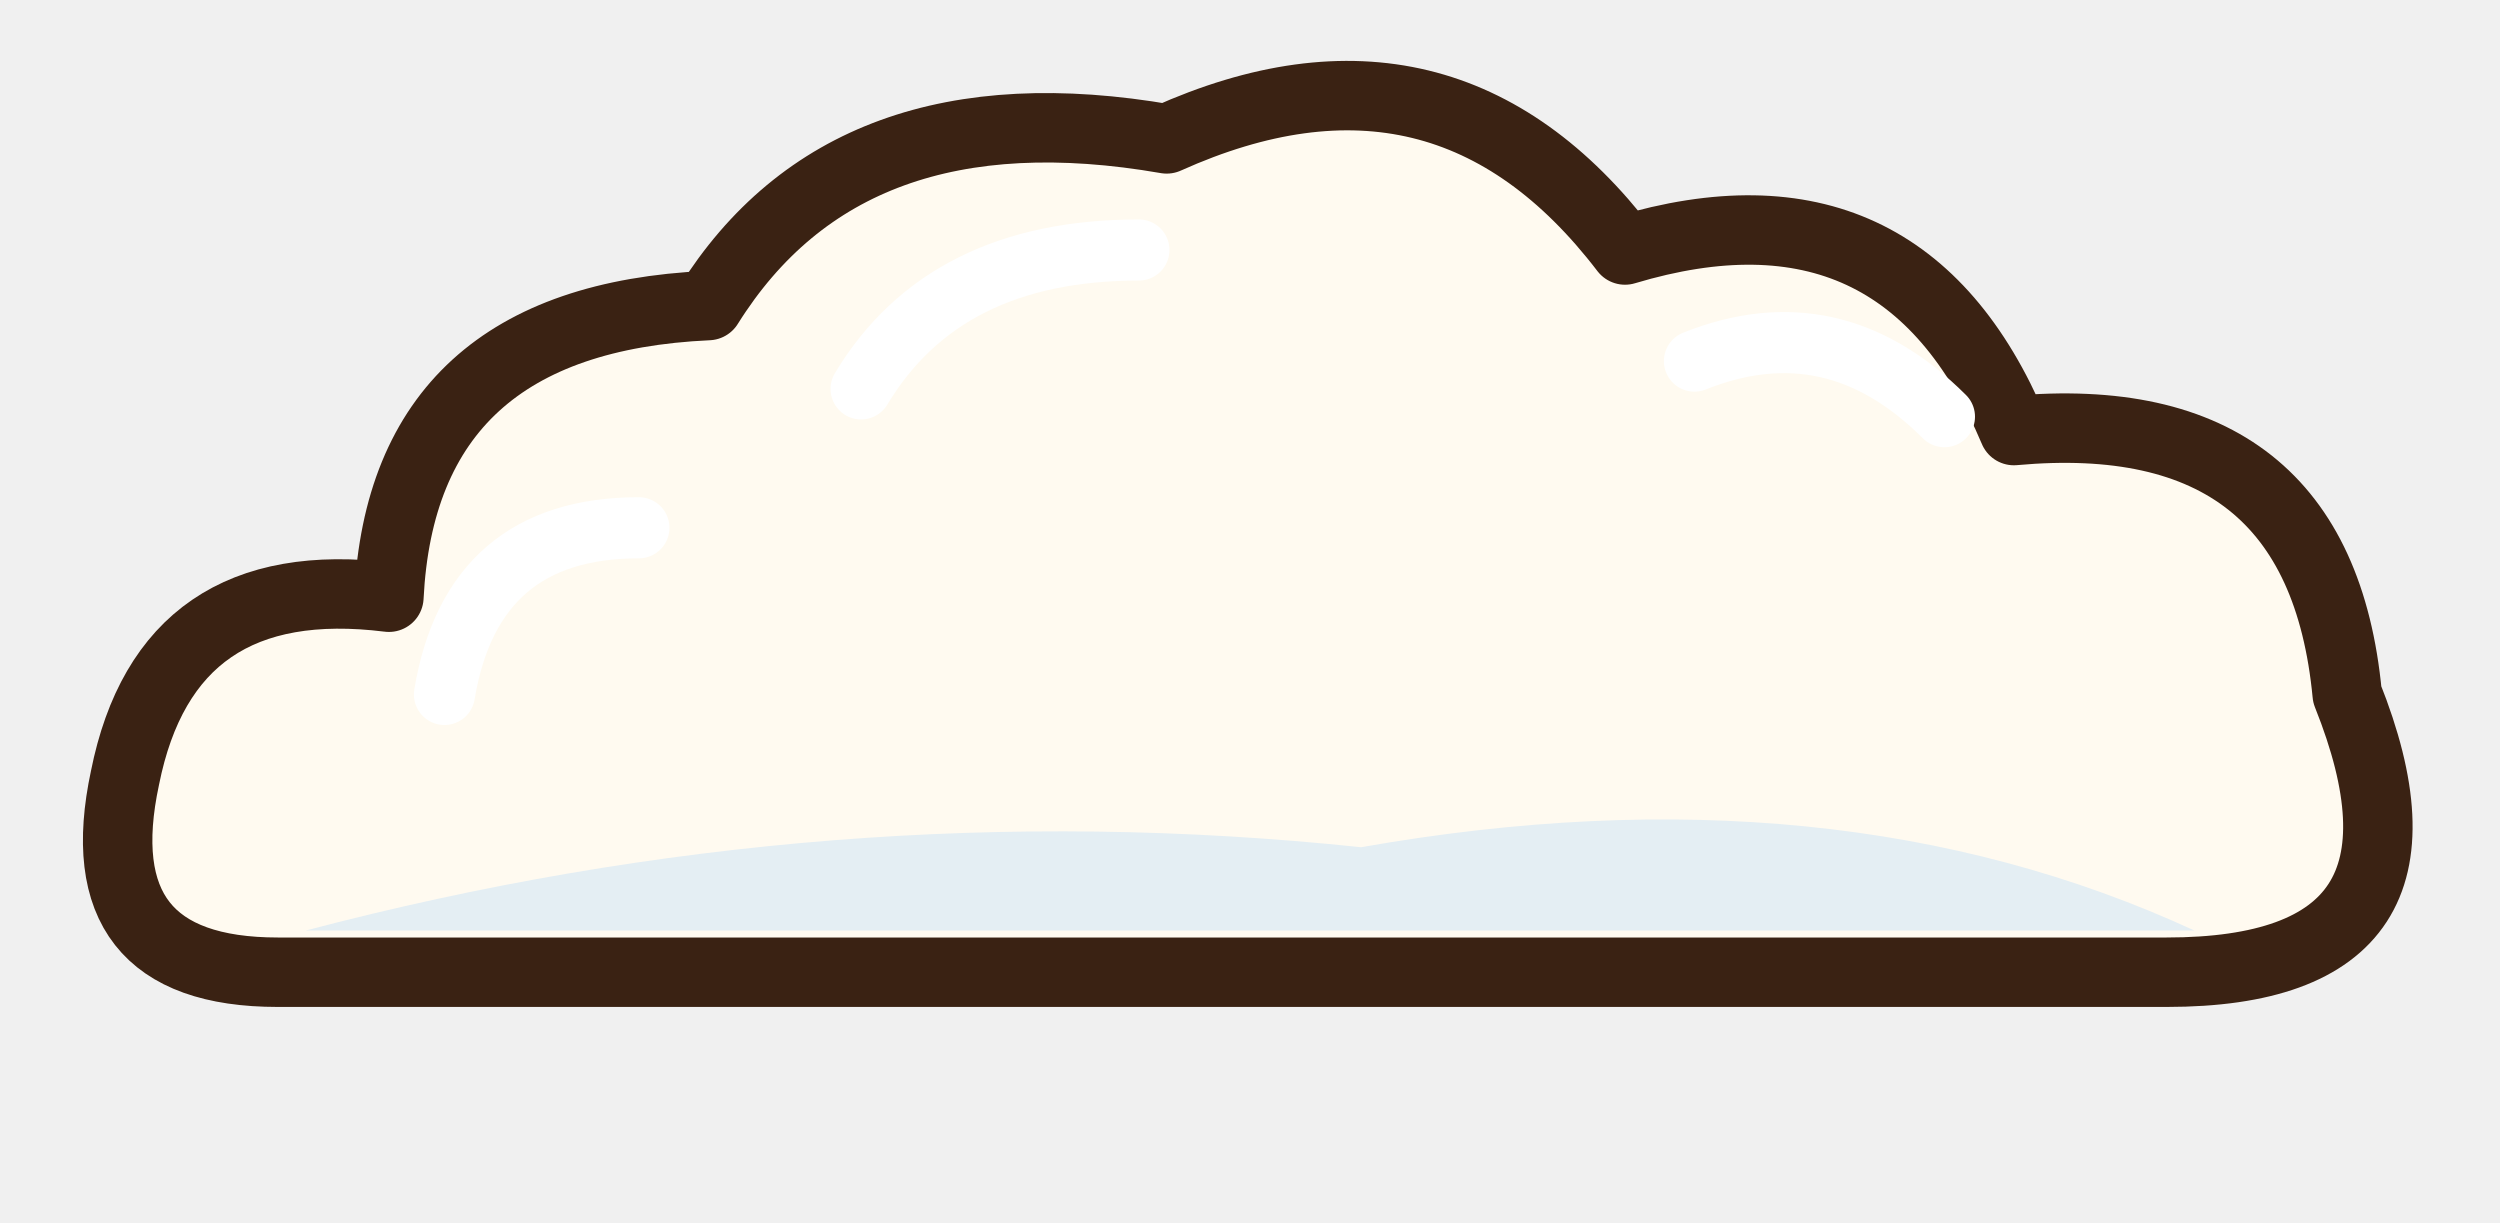
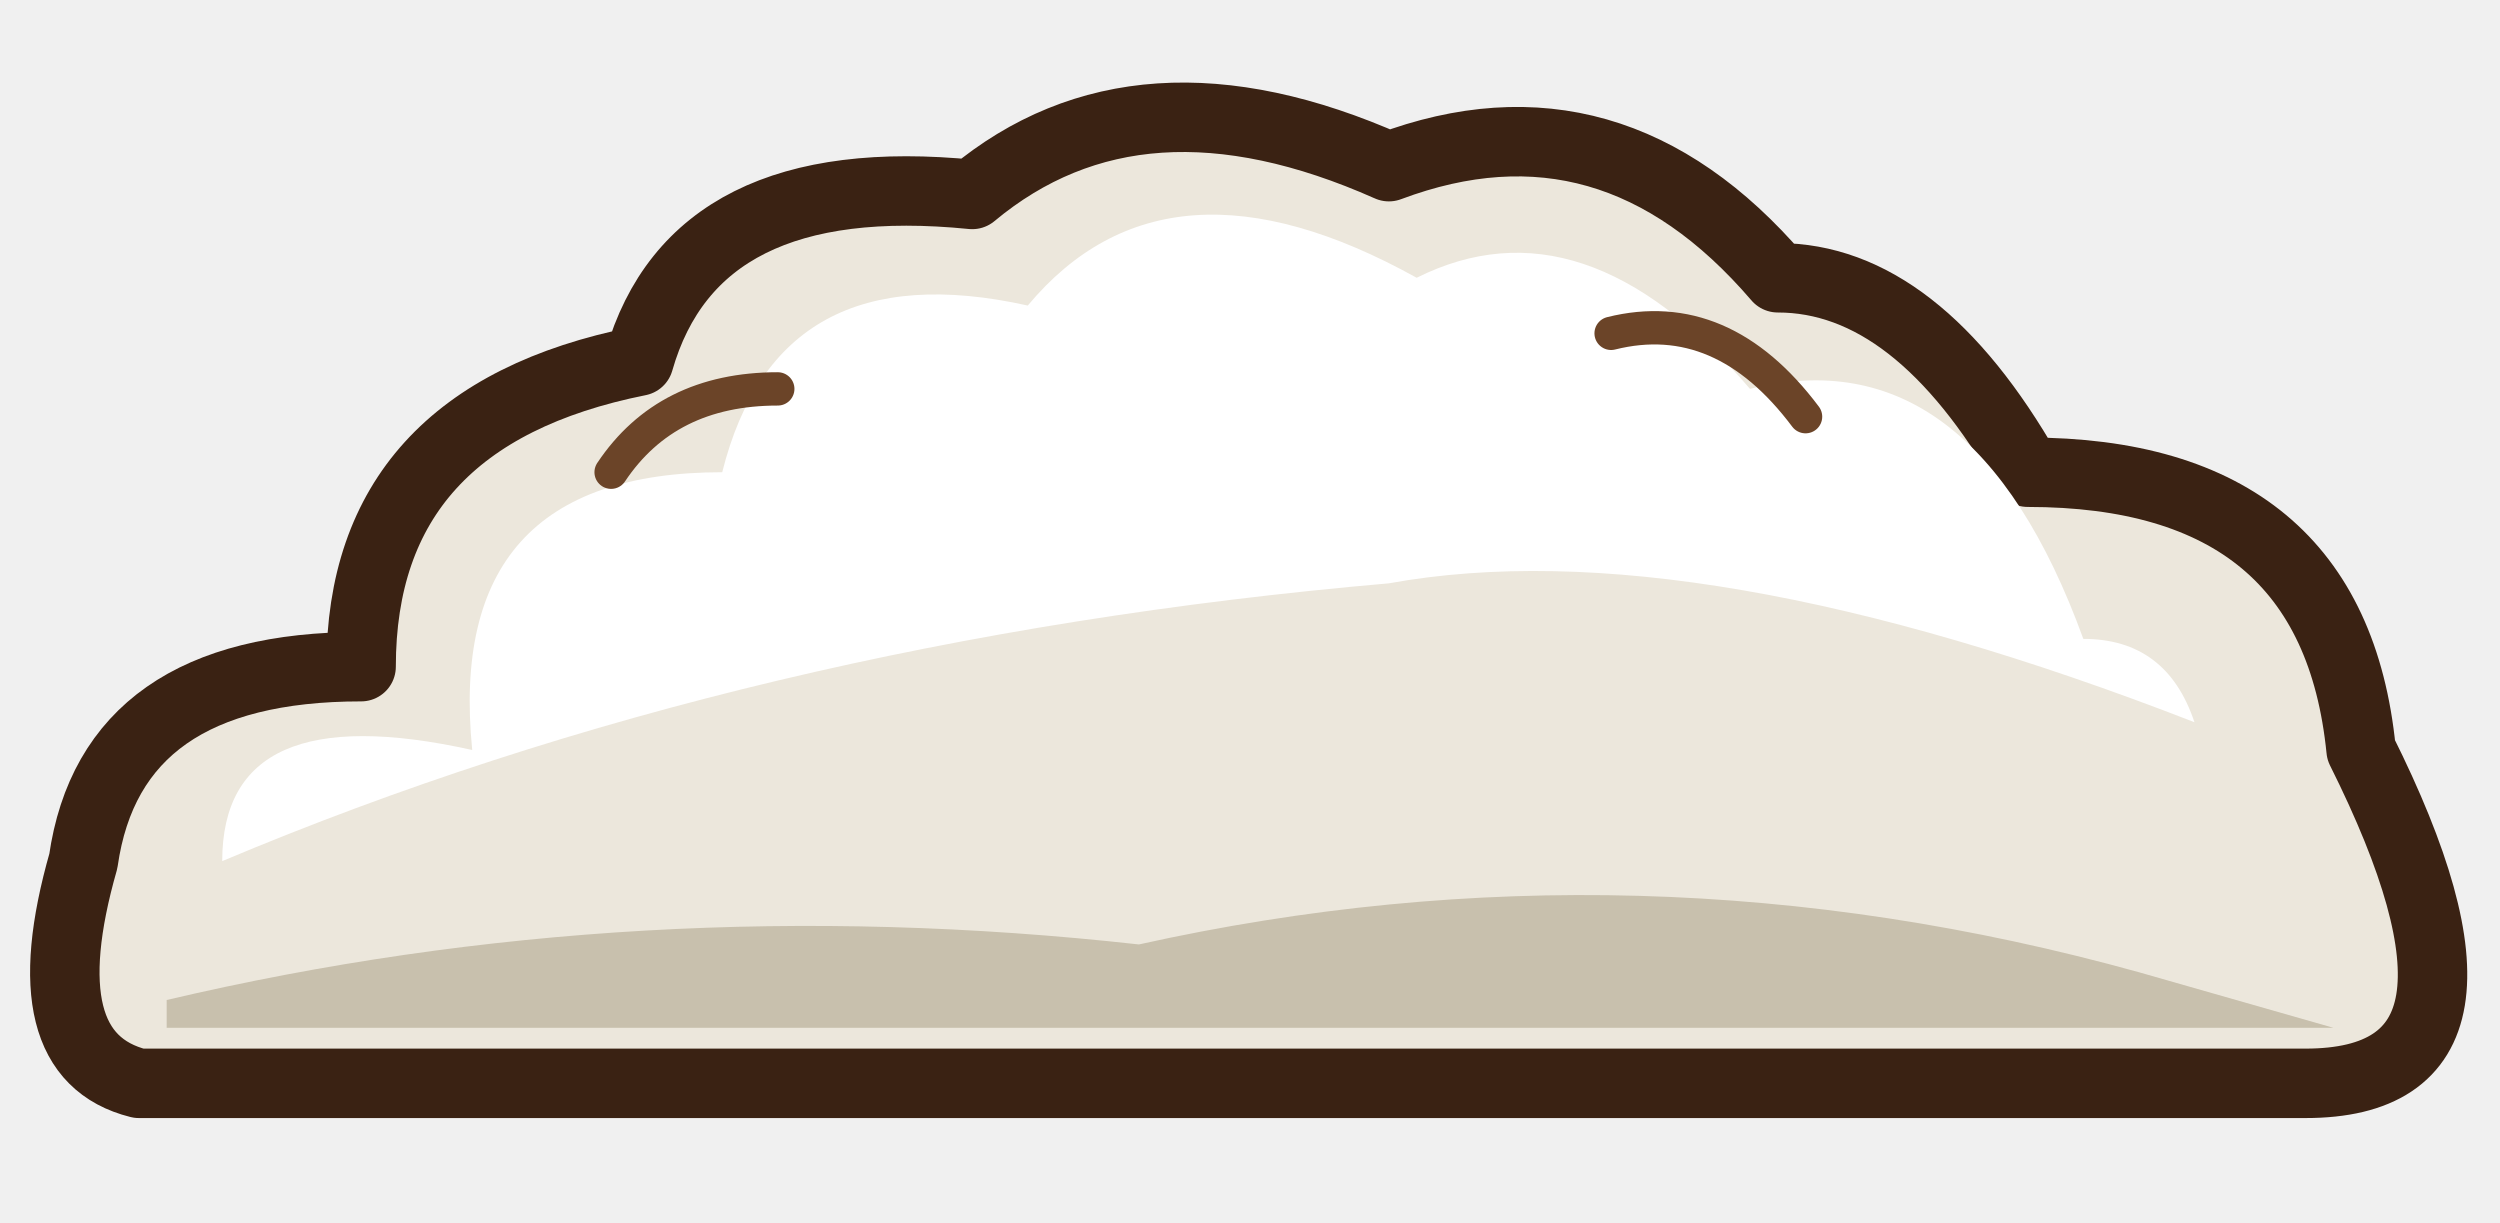
- <svg xmlns="http://www.w3.org/2000/svg" viewBox="0 0 90 44" width="90" height="44">
-   <g stroke-linejoin="round" stroke-linecap="round">
-     <path d="M10 35Q3 35 4.5 28Q6 20.5 14 21.5Q14.5 11.5 25.5 11Q30.5 3 42 5Q52 0.5 58.5 9Q68.5 6 72.5 15.5Q83.5 14.5 84.5 25Q88.5 35 78 35Z" fill="#fffaf0" stroke="#3a2213" stroke-width="2.5" />
-     <path d="M11 33.5Q30 28.5 49 30.5Q66 27.5 79 33.5Z" fill="#e4eef3" stroke="none" />
-     <path d="M16 25Q17 19 23 19M31 14Q34 9 41 9M61 13Q66 11 70 15" fill="none" stroke="#ffffff" stroke-width="2.2" />
+ <svg xmlns="http://www.w3.org/2000/svg" width="90" height="44" viewBox="0 0 90 44">
+   <g stroke-linecap="round" stroke-linejoin="round">
+     <path fill="#ece7dc" stroke="#3a2213" stroke-width="2.5" d="M5 39q-4-1-2-8 1-7 10-7 0-9 10-11 2-7 12-6 6-5 15-1 8-3 14 4 5 0 9 7 11 0 12 10 6 12-2 12Z" />
+     <path fill="#ffffff" d="M8 31q0-6 9-4-1-10 9-10 2-8 11-6 5-6 14-1 6-3 12 4 8-2 12 9 3 0 4 3-18-7-29-5-23 2-42 10" />
+     <path fill="#c8c0ad" d="M6 36q17-4 35-2 18-4 36 1l7 2H6Z" />
+     <path fill="none" stroke="#6b4428" stroke-width="1.2" d="M22 17q2-3 6-3m30-2q4-1 7 3" />
  </g>
</svg>
